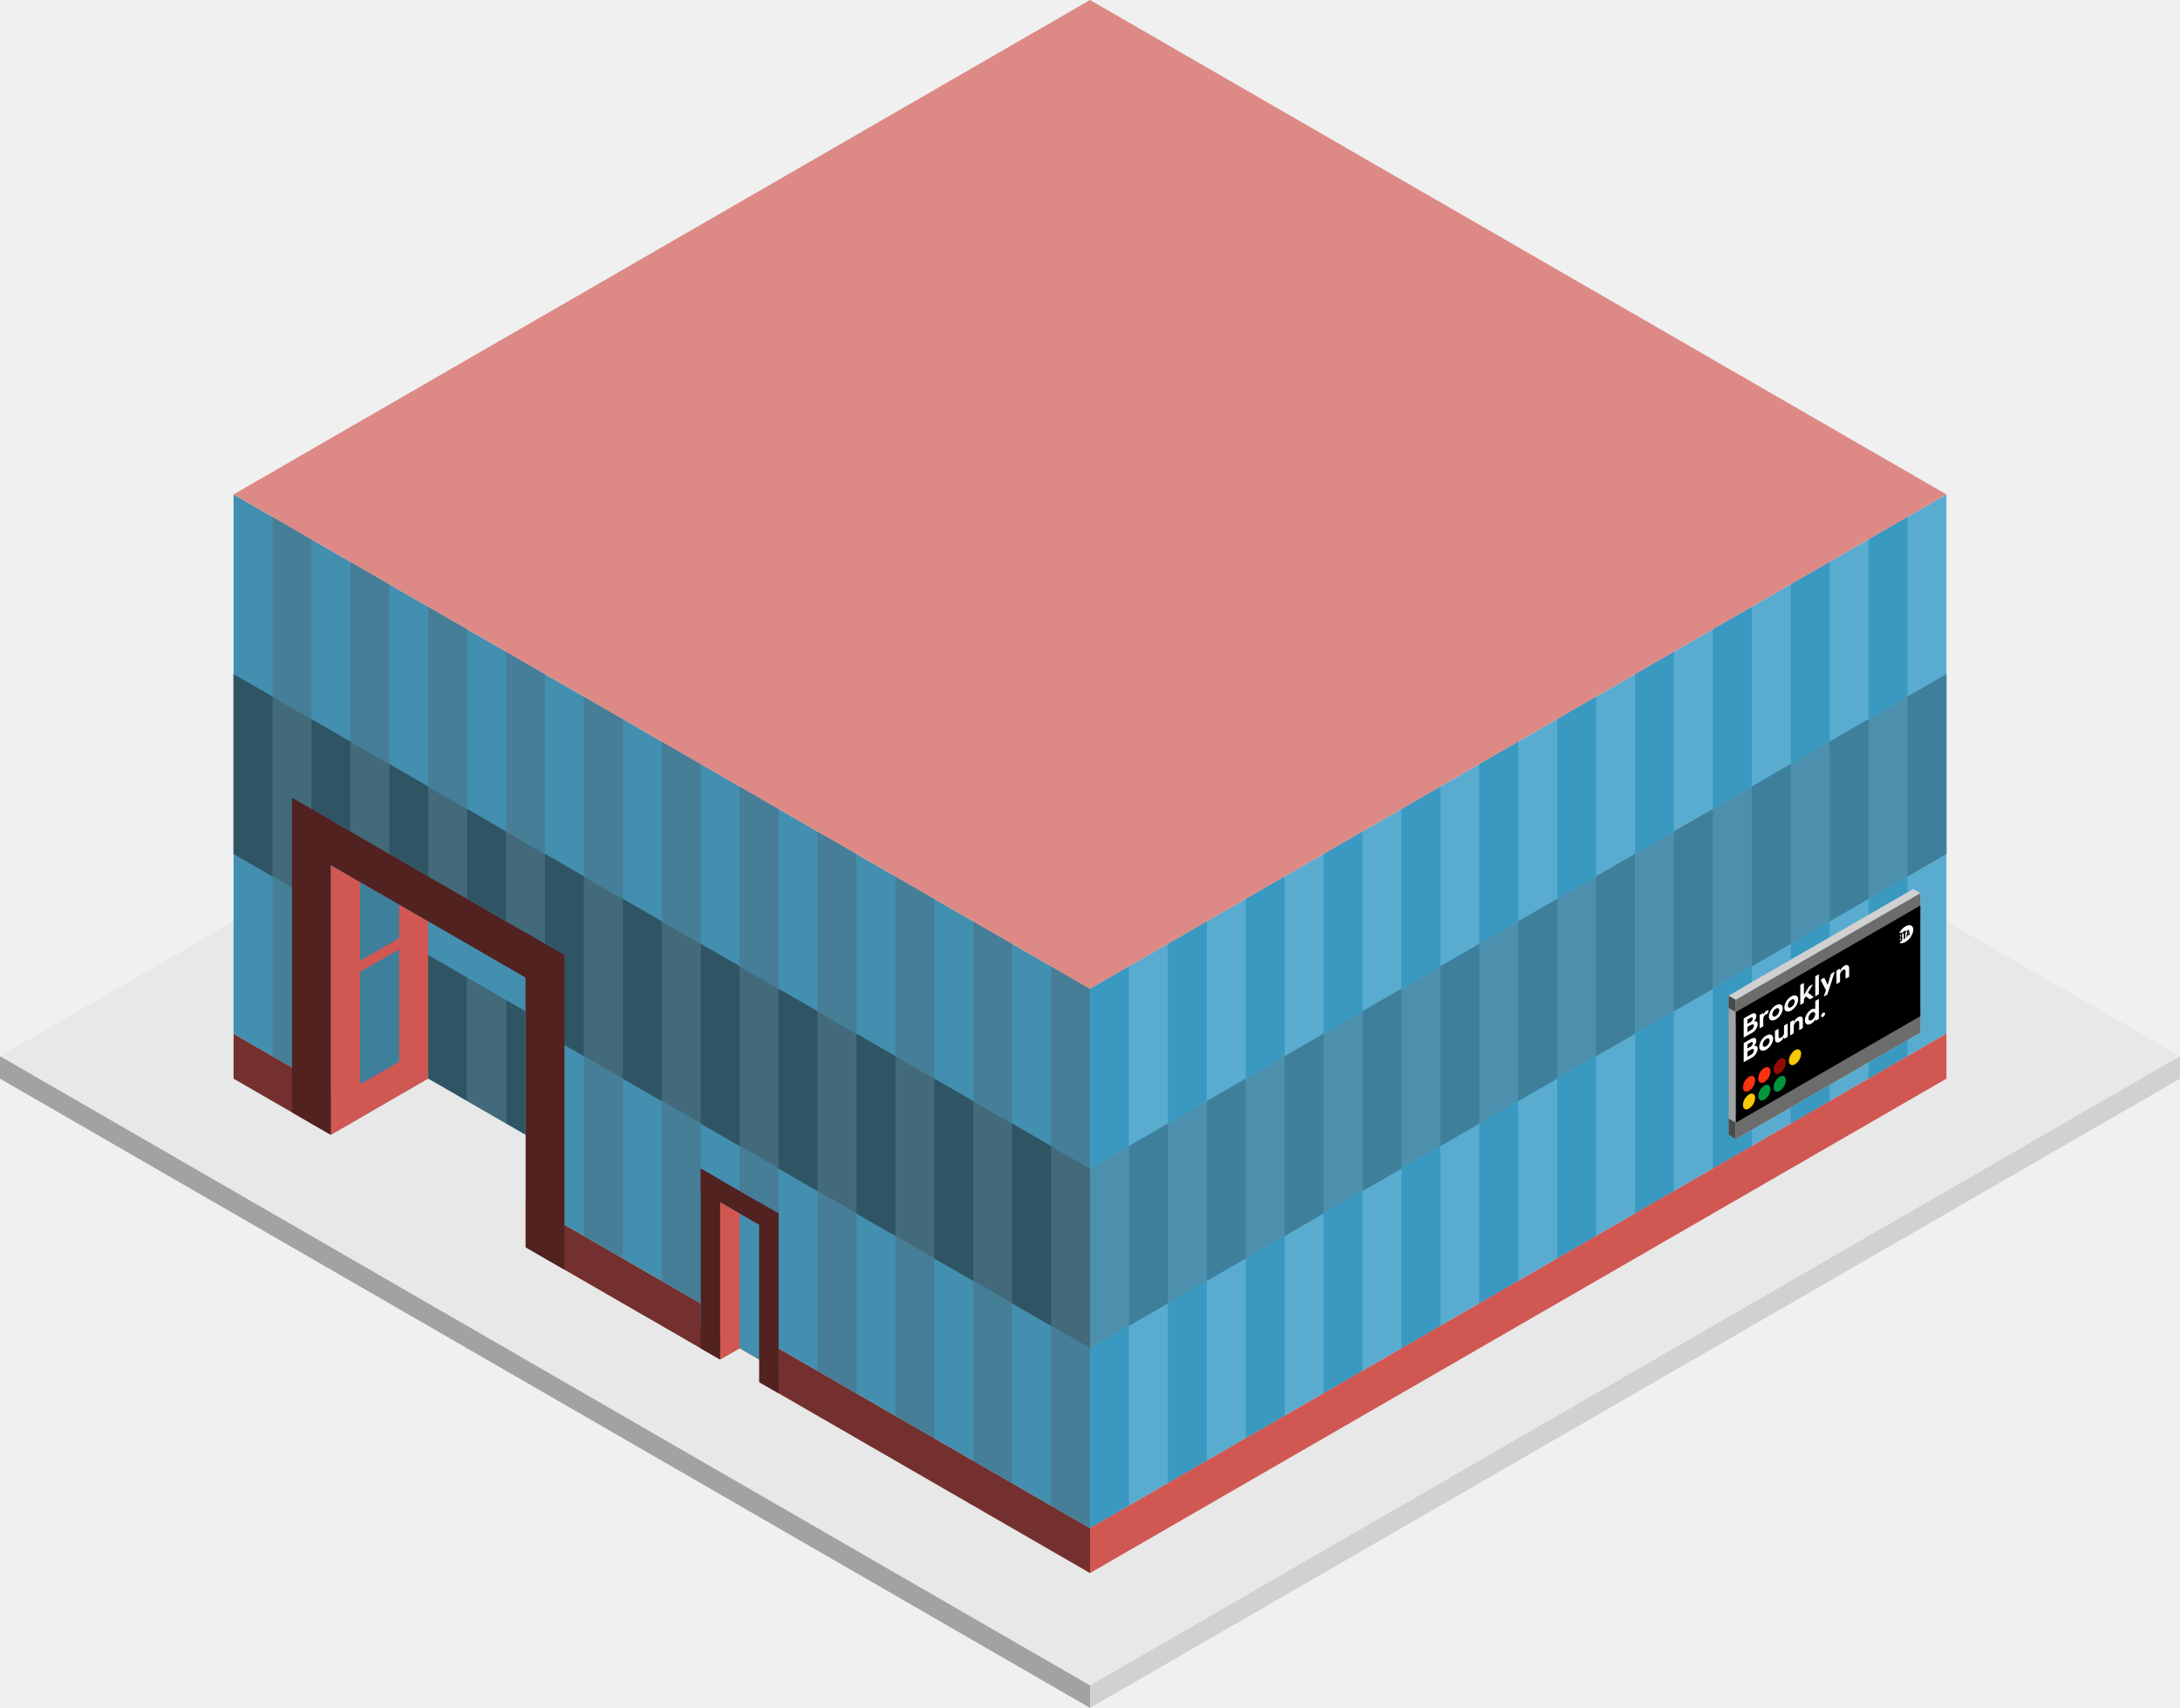
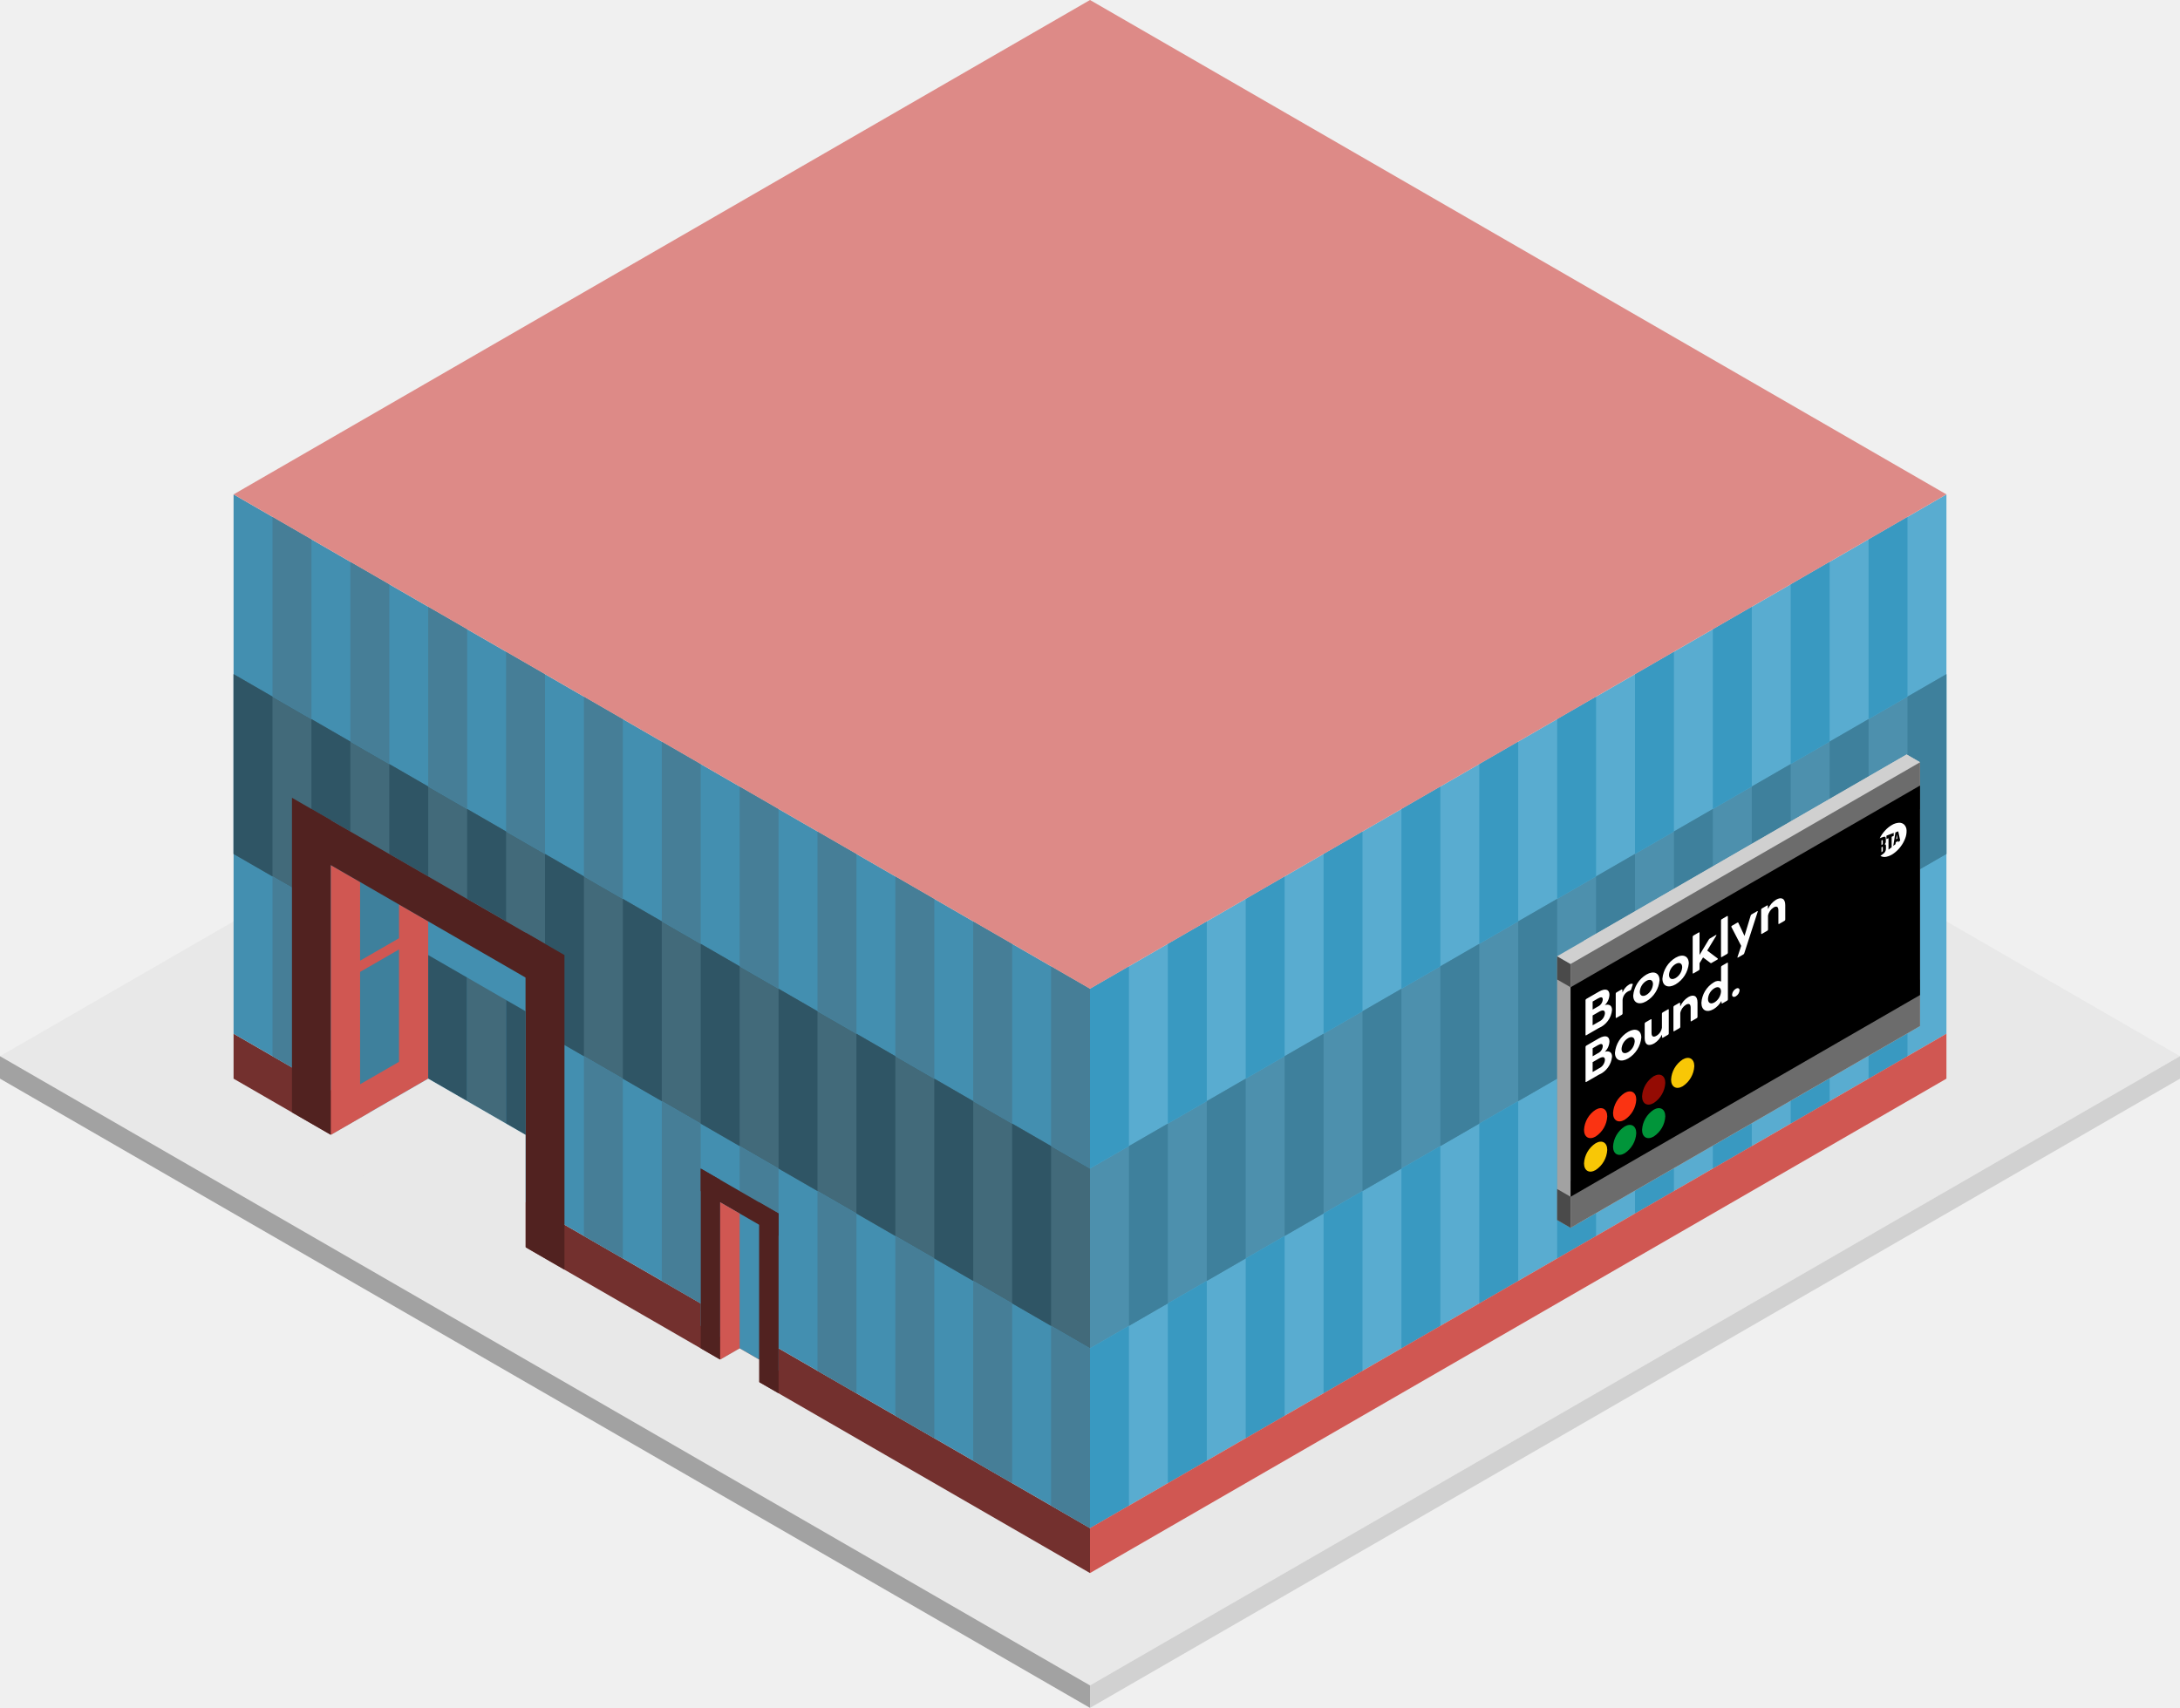
<svg xmlns="http://www.w3.org/2000/svg" id="Layer_1" data-name="Layer 1" viewBox="0 0 280 219.393">
  <defs>
    <style>
      .cls-1 {
        fill: #e8e8e8;
      }

      .exterior-L-prim {
        fill: #73302e;
      }

      .curtain-R-prim-light {
        fill: #59acd0;
      }

      .curtain-L-prim-light {
        fill: #438fb0;
      }

      .curtain-R-prim-dark-light {
        fill: #4d90ad;
      }

      .curtain-L-prim-dark-light {
        fill: #426a7a;
      }

      .curtain-R-prim-dark {
        fill: #3e809c;
      }

      .curtain-R-prim-light-dark {
        fill: #3999c1;
      }

      .curtain-L-prim-light-dark {
        fill: #467e97;
      }

      .curtain-L-prim-dark {
        fill: #2f5565;
      }

      .exterior-L-dark {
        fill: #512220;
      }

      .exterior-R-prim {
        fill: #d05752;
      }

      .cls-2 {
        fill: #d1d1d1;
      }

      .cls-3 {
        fill: #a2a2a2;
      }

      .top-prim {
        fill: #dd8a87;
      }

      .cls-4 {
        fill: #4a4a4a;
      }

      .cls-5 {
        fill: #d0d0d0;
      }

      .cls-6 {
        fill: #6c6c6c;
      }

      .cls-7 {
        fill: #fff;
      }

      .cls-8 {
        fill: #f8c706;
      }

      .cls-9 {
        fill: #fa3312;
      }

      .cls-10 {
        fill: #01953a;
      }

      .cls-11 {
        fill: #940b03;
      }
    </style>
  </defs>
  <g>
    <g id="Group">
      <path id="Path" class="cls-1" d="M140,216.506l140-80.829L140,54.848,0,135.677Z" />
      <path id="Path-2" data-name="Path" class="exterior-L-prim" d="M30,132.791v5.774l110,63.509v-5.774Z" />
      <path id="Path-3" data-name="Path" class="curtain-R-prim-light" d="M140,196.299v-69.282L250,63.509v69.282Z" />
      <path id="Path-4" data-name="Path" class="curtain-L-prim-light" d="M140,196.299v-69.282L30,63.509v69.282Z" />
      <path id="Path-5" data-name="Path" class="curtain-R-prim-dark-light" d="M140,150.111,250,86.603v23.094L140,173.205Z" />
      <path id="Path-6" data-name="Path" class="curtain-L-prim-dark-light" d="M140,150.111,30,86.603v23.094l110,63.508Z" />
      <path id="Path-7" data-name="Path" class="curtain-R-prim-dark" d="M55,112.583l-5-2.887v17.32l5,2.887Z" />
      <path id="Path-8" data-name="Path" class="curtain-R-prim-dark" d="M45,106.81l-5-2.887v17.32l5,2.887Z" />
      <path id="Path-9" data-name="Path" class="curtain-R-prim-light-dark" d="M140,173.205l5-2.887v23.094l-5,2.887Z" />
      <path id="Path-10" data-name="Path" class="curtain-R-prim-light-dark" d="M180,150.111l5-2.887v23.094l-5,2.887Z" />
      <path id="Path-11" data-name="Path" class="curtain-R-prim-light-dark" d="M220,127.017l5-2.887v23.094l-5,2.887Z" />
      <path id="Path-12" data-name="Path" class="curtain-R-prim-light-dark" d="M160,161.658l5-2.887v23.094l-5,2.887Z" />
      <path id="Path-13" data-name="Path" class="curtain-R-prim-light-dark" d="M200,138.564l5-2.887v23.094l-5,2.887Z" />
      <path id="Path-14" data-name="Path" class="curtain-R-prim-light-dark" d="M240,115.47l5-2.887v23.094l-5,2.887Z" />
      <path id="Path-15" data-name="Path" class="curtain-R-prim-light-dark" d="M150,167.432l5-2.887v23.094l-5,2.887Z" />
      <path id="Path-16" data-name="Path" class="curtain-R-prim-light-dark" d="M190,144.338l5-2.887v23.094l-5,2.887Z" />
      <path id="Path-17" data-name="Path" class="curtain-R-prim-light-dark" d="M230,121.244l5-2.887v23.094l-5,2.887Z" />
      <path id="Path-18" data-name="Path" class="curtain-R-prim-light-dark" d="M170,155.885l5-2.887v23.094l-5,2.887Z" />
      <path id="Path-19" data-name="Path" class="curtain-R-prim-light-dark" d="M210,132.791l5-2.887v23.094l-5,2.887Z" />
      <path id="Path-20" data-name="Path" class="curtain-L-prim-light-dark" d="M140,173.205l-5-2.887v23.094l5,2.887Z" />
      <path id="Path-21" data-name="Path" class="curtain-L-prim-light-dark" d="M100,150.111l-5-2.887v23.094l5,2.887Z" />
      <path id="Path-22" data-name="Path" class="curtain-L-prim-light-dark" d="M60,127.017,55,124.13v23.094l5,2.887Z" />
      <path id="Path-23" data-name="Path" class="curtain-L-prim-light-dark" d="M120,161.658l-5-2.887v23.094l5,2.887Z" />
      <path id="Path-24" data-name="Path" class="curtain-L-prim-light-dark" d="M80,138.564l-5-2.887v23.094l5,2.887Z" />
      <path id="Path-25" data-name="Path" class="curtain-L-prim-light-dark" d="M40,115.47l-5-2.887v23.094l5,2.887Z" />
      <path id="Path-26" data-name="Path" class="curtain-L-prim-light-dark" d="M130,167.432l-5-2.887v23.094l5,2.887Z" />
      <path id="Path-27" data-name="Path" class="curtain-L-prim-light-dark" d="M90,144.338l-5-2.887v23.094l5,2.887Z" />
      <path id="Path-28" data-name="Path" class="curtain-L-prim-light-dark" d="M50,121.244l-5-2.887v23.094l5,2.887Z" />
      <path id="Path-29" data-name="Path" class="curtain-L-prim-light-dark" d="M110,155.885l-5-2.887v23.094l5,2.887Z" />
      <path id="Path-30" data-name="Path" class="curtain-L-prim-light-dark" d="M70,132.791l-5-2.887v23.094l5,2.887Z" />
      <path id="Path-31" data-name="Path" class="curtain-R-prim-light-dark" d="M140,127.017l5-2.887v23.094l-5,2.887Z" />
      <path id="Path-32" data-name="Path" class="curtain-R-prim-light-dark" d="M180,103.923l5-2.887V124.13l-5,2.887Z" />
      <path id="Path-33" data-name="Path" class="curtain-R-prim-light-dark" d="M220,80.829l5-2.887v23.094l-5,2.887Z" />
      <path id="Path-34" data-name="Path" class="curtain-R-prim-light-dark" d="M160,115.47l5-2.887v23.094l-5,2.887Z" />
      <path id="Path-35" data-name="Path" class="curtain-R-prim-light-dark" d="M200,92.376l5-2.887v23.094l-5,2.887Z" />
      <path id="Path-36" data-name="Path" class="curtain-R-prim-light-dark" d="M240,69.282l5-2.887V89.489l-5,2.887Z" />
      <path id="Path-37" data-name="Path" class="curtain-R-prim-light-dark" d="M150,121.244l5-2.887v23.094l-5,2.887Z" />
      <path id="Path-38" data-name="Path" class="curtain-R-prim-light-dark" d="M190,98.15l5-2.887v23.094l-5,2.887Z" />
      <path id="Path-39" data-name="Path" class="curtain-R-prim-light-dark" d="M230,75.056l5-2.887V95.263L230,98.15Z" />
      <path id="Path-40" data-name="Path" class="curtain-R-prim-light-dark" d="M170,109.697l5-2.887v23.094l-5,2.887Z" />
      <path id="Path-41" data-name="Path" class="curtain-R-prim-light-dark" d="M210,86.603l5-2.887V106.81l-5,2.887Z" />
      <path id="Path-42" data-name="Path" class="curtain-L-prim-light-dark" d="M140,127.017l-5-2.887v23.094l5,2.887Z" />
      <path id="Path-43" data-name="Path" class="curtain-L-prim-light-dark" d="M100,103.923l-5-2.887V124.13l5,2.887Z" />
      <path id="Path-44" data-name="Path" class="curtain-L-prim-light-dark" d="M60,80.829l-5-2.887v23.094l5,2.887Z" />
      <path id="Path-45" data-name="Path" class="curtain-L-prim-light-dark" d="M120,115.47l-5-2.887v23.094l5,2.887Z" />
      <path id="Path-46" data-name="Path" class="curtain-L-prim-light-dark" d="M80,92.376l-5-2.887v23.094l5,2.887Z" />
      <path id="Path-47" data-name="Path" class="curtain-L-prim-light-dark" d="M40,69.282l-5-2.887V89.489l5,2.887Z" />
      <path id="Path-48" data-name="Path" class="curtain-L-prim-light-dark" d="M130,121.244l-5-2.887v23.094l5,2.887Z" />
      <path id="Path-49" data-name="Path" class="curtain-L-prim-light-dark" d="M90,98.15l-5-2.887v23.094l5,2.887Z" />
      <path id="Path-50" data-name="Path" class="curtain-L-prim-light-dark" d="M50,75.056l-5-2.887V95.263L50,98.15Z" />
      <path id="Path-51" data-name="Path" class="curtain-L-prim-light-dark" d="M110,109.697l-5-2.887v23.094l5,2.887Z" />
      <path id="Path-52" data-name="Path" class="curtain-L-prim-light-dark" d="M70,86.603l-5-2.887V106.81l5,2.887Z" />
      <path id="Path-53" data-name="Path" class="curtain-R-prim-dark" d="M145,147.224l5-2.887v23.094l-5,2.887Z" />
      <path id="Path-54" data-name="Path" class="curtain-R-prim-dark" d="M185,124.13l5-2.887v23.094l-5,2.887Z" />
      <path id="Path-55" data-name="Path" class="curtain-R-prim-dark" d="M225,101.036l5-2.887v23.094l-5,2.887Z" />
      <path id="Path-56" data-name="Path" class="curtain-R-prim-dark" d="M165,135.677l5-2.887v23.094l-5,2.887Z" />
      <path id="Path-57" data-name="Path" class="curtain-R-prim-dark" d="M205,112.583l5-2.887v23.094l-5,2.887Z" />
      <path id="Path-58" data-name="Path" class="curtain-R-prim-dark" d="M245,89.489l5-2.887v23.094l-5,2.887Z" />
      <path id="Path-59" data-name="Path" class="curtain-R-prim-dark" d="M155,141.451l5-2.887v23.094l-5,2.887Z" />
      <path id="Path-60" data-name="Path" class="curtain-R-prim-dark" d="M195,118.357l5-2.887v23.094l-5,2.887Z" />
      <path id="Path-61" data-name="Path" class="curtain-R-prim-dark" d="M235,95.263l5-2.887V115.47l-5,2.887Z" />
      <path id="Path-62" data-name="Path" class="curtain-R-prim-dark" d="M175,129.904l5-2.887v23.094l-5,2.887Z" />
      <path id="Path-63" data-name="Path" class="curtain-R-prim-dark" d="M215,106.81l5-2.887v23.094l-5,2.887Z" />
      <path id="Path-64" data-name="Path" class="curtain-L-prim-dark" d="M135,147.224l-5-2.887v23.094l5,2.887Z" />
      <path id="Path-65" data-name="Path" class="curtain-L-prim-dark" d="M95,124.13l-5-2.887v23.094l5,2.887Z" />
      <path id="Path-66" data-name="Path" class="curtain-L-prim-dark" d="M55,101.036,50,98.15v23.094l5,2.887Z" />
      <path id="Path-67" data-name="Path" class="curtain-L-prim-dark" d="M115,135.677l-5-2.887v23.094l5,2.887Z" />
      <path id="Path-68" data-name="Path" class="curtain-L-prim-dark" d="M75,112.583l-5-2.887v23.094l5,2.887Z" />
      <path id="Path-69" data-name="Path" class="curtain-L-prim-dark" d="M35,89.489l-5-2.887v23.094l5,2.887Z" />
      <path id="Path-70" data-name="Path" class="curtain-L-prim-dark" d="M125,141.451l-5-2.887v23.094l5,2.887Z" />
      <path id="Path-71" data-name="Path" class="curtain-L-prim-dark" d="M85,118.357,80,115.47v23.094l5,2.887Z" />
      <path id="Path-72" data-name="Path" class="curtain-L-prim-dark" d="M45,95.263l-5-2.887V115.47l5,2.887Z" />
      <path id="Path-73" data-name="Path" class="curtain-L-prim-dark" d="M105,129.904l-5-2.887v23.094l5,2.887Z" />
      <path id="Path-74" data-name="Path" class="curtain-L-prim-dark" d="M65,106.81l-5-2.887v23.094l5,2.887Z" />
      <path id="Path-75" data-name="Path" class="curtain-R-prim-dark" d="M65,118.357,60,115.47v17.32l5,2.887Z" />
      <path id="Path-76" data-name="Path" class="curtain-L-prim-light" d="M70,121.244l-30-17.32v34.641l30,17.32Z" />
      <path id="Path-77" data-name="Path" class="curtain-L-prim-light" d="M90,170.318V150.111l10,5.774v20.207Z" />
      <path id="Path-78" data-name="Path" class="exterior-L-dark" d="M42.5,145.781l-5-2.887V102.48l5,2.887Z" />
      <path id="Path-79" data-name="Path" class="exterior-L-dark" d="M92.5,174.649,90,173.205V150.111l2.5,1.443Z" />
      <path id="Path-80" data-name="Path" class="exterior-L-dark" d="M100,178.979l-2.5-1.443V154.441l2.5,1.443Z" />
      <path id="Path-81" data-name="Path" class="exterior-L-dark" d="M67.5,160.215l5,2.887V122.687l-5-2.887Z" />
      <path id="Path-82" data-name="Path" class="exterior-R-prim" d="M42.5,145.781,55,138.564V118.357L42.5,111.14Z" />
      <path id="Path-83" data-name="Path" class="curtain-R-prim-dark" d="M51.25,120.522l-5,2.887V113.305l5-2.887Z" />
      <path id="Path-84" data-name="Path" class="curtain-R-prim-dark" d="M51.25,136.399l-5,2.887V124.852l5-2.887Z" />
      <path id="Path-85" data-name="Path" class="curtain-L-prim-dark" d="M60,125.574l-5-2.887v15.877l5,2.887Z" />
      <path id="Path-86" data-name="Path" class="curtain-L-prim-dark-light" d="M65,128.46l-5-2.887v15.877l5,2.887Z" />
      <path id="Path-87" data-name="Path" class="curtain-L-prim-dark" d="M67.5,129.904,65,128.46v15.877l2.5,1.443Z" />
      <path id="Path-88" data-name="Path" class="exterior-L-dark" d="M40,109.697l30,17.32v-5.774l-30-17.32Z" />
      <path id="Path-89" data-name="Path" class="exterior-L-dark" d="M90,152.998l10,5.774v-2.887l-10-5.774Z" />
      <path id="Path-90" data-name="Path" class="cls-1" d="M40,147.224l15-8.66,12.5,7.217v17.32Z" />
      <path id="Path-91" data-name="Path" class="exterior-R-prim" d="M92.5,174.649l2.5-1.443v-17.32l-2.5-1.443Z" />
      <path id="Path-92" data-name="Path" class="cls-1" d="M90,176.092l5-2.887,2.5,1.443v5.774Z" />
      <path id="Path-93" data-name="Path" class="exterior-R-prim" d="M140,202.073l110-63.509v-5.774L140,196.299Z" />
      <path id="Path-94" data-name="Path" class="cls-2" d="M140,216.506v2.887l140-80.829v-2.887Z" />
      <path id="Path-95" data-name="Path" class="cls-3" d="M0,135.677v2.887l140,80.829v-2.887Z" />
      <path id="anchor_30_127.017_220" class="top-prim" d="M30,63.509l110,63.508L250,63.509,140,0Z" />
    </g>
    <g id="Group-2" data-name="Group">
      <g id="Group-3" data-name="Group">
-         <path id="Path-96" data-name="Path" class="cls-3" d="M222.036,127.899l.912.527v17.896l-.912-.527Z" />
-         <path id="Path-97" data-name="Path" class="cls-4" d="M223.404,143.953l-.456.263-.912-.526v2.105l.912.527.456-.263Z" />
-         <path id="Path-98" data-name="Path" class="cls-4" d="M223.404,128.163v1.579l-.456.263-.912-.526v-1.579l.912.527Z" />
-         <path id="Path-99" data-name="Path" class="cls-2" d="M223.86,126.847l-.912,1.579v17.896l23.704-13.685V114.74l-.912-.526Z" />
-         <path id="Path-100" data-name="Path" class="cls-5" d="M222.036,127.9l.912.526,23.704-13.685-.912-.526Z" />
+         <path id="Path-96" data-name="Path" class="cls-3" d="M200,122.837l1.726.997v33.888L200,156.724Z" />
+         <path id="Path-97" data-name="Path" class="cls-4" d="M202.59,153.236l-.863.499L200,152.738v3.986l1.726.997.863-.499Z" />
+         <path id="Path-98" data-name="Path" class="cls-4" d="M202.59,123.335v2.99l-.863.498L200,125.827v-2.991l1.726.997Z" />
+         <path id="Path-99" data-name="Path" class="cls-2" d="M203.453,120.844l-1.726,2.99v33.888l44.885-25.914V97.919l-1.726-.997Z" />
+         <path id="Path-100" data-name="Path" class="cls-5" d="M200,122.837l1.726.997L246.611,97.919l-1.726-.997Z" />
      </g>
      <g id="Group-4" data-name="Group">
-         <path id="Path-101" data-name="Path" class="cls-6" d="M246.652,129.479l-23.704,13.685v3.159l23.704-13.685Z" />
-         <path id="Path-102" data-name="Path" class="cls-6" d="M246.652,114.74v3.158l-23.704,13.686V128.426Z" />
-         <path id="Path-103" data-name="Path" d="M246.652,116.32,222.948,130.005v14.212l23.704-13.685Z" />
+         <path id="Path-101" data-name="Path" class="cls-6" d="M246.611,125.827l-44.885,25.914v5.981l44.885-25.914Z" />
+         <path id="Path-102" data-name="Path" class="cls-6" d="M246.611,97.919v5.98l-44.885,25.914v-5.98Z" />
+         <path id="Path-103" data-name="Path" d="M246.611,100.909l-44.885,25.914v26.911l44.885-25.914Z" />
        <g id="Group-5" data-name="Group">
-           <path id="Path-104" data-name="Path" class="cls-7" d="M244.127,120.518c0-.046-.012-.054-.052-.03l-.039.023v.334l.039-.028a.102.102,0,0,0,.052-.099Z" />
-           <path id="Path-105" data-name="Path" class="cls-7" d="M244.124,120.248v-.182c0-.046-.012-.056-.052-.038l-.037.017v.314l.037-.02A.086.086,0,0,0,244.124,120.248Z" />
-           <path id="Path-106" data-name="Path" class="cls-7" d="M245.071,119.673c-.016.133-.022.158-.037.296.039-.025.044-.03.083-.055-.016-.112-.022-.127-.037-.245Z" />
-           <path id="Compound_Path" data-name="Compound Path" class="cls-7" d="M244.735,119a1.967,1.967,0,0,0-.461.378,2.308,2.308,0,0,0-.358.518l.207-.08c.171-.065.207-.015.207.151v.141a.249.249,0,0,1-.078.189v.012c.063-.004.087.033.087.107v.16a.424.424,0,0,1-.213.394l-.161.124a.563.563,0,0,0,.405.057,1.288,1.288,0,0,0,.495-.226,2.258,2.258,0,0,0,.78-1.021,1.343,1.343,0,0,0,.092-.543.584.584,0,0,0-.155-.385.48.48,0,0,0-.364-.131,1.053,1.053,0,0,0-.483.155Zm-.01.796v.712c-.071.055-.142.11-.213.165v-.781c-.047.021-.094.042-.141.063v-.233l.494-.19v.202C244.82,119.754,244.773,119.774,244.726,119.796Zm.438.365c-.005-.038-.011-.046-.016-.084l-.145.102c-.005.05-.011.069-.016.12l-.15.116.145-.913.192-.075.133.625Z" />
+           <path id="Path-104" data-name="Path" class="cls-7" d="M241.83,108.859c0-.088-.023-.103-.1-.057l-.074.044v.632c.025-.017.05-.034.074-.052a.194.194,0,0,0,.1-.186Z" />
+           <path id="Path-105" data-name="Path" class="cls-7" d="M241.825,108.348v-.345c0-.088-.023-.106-.1-.072l-.07.032v.595c.023-.013.047-.025.07-.039A.163.163,0,0,0,241.825,108.348Z" />
+           <path id="Path-106" data-name="Path" class="cls-7" d="M243.618,107.259c-.03.252-.041.298-.07.561.074-.048.083-.057.157-.104-.03-.212-.042-.241-.07-.464Z" />
+           <path id="Compound_Path" data-name="Compound Path" class="cls-7" d="M242.982,105.985a3.729,3.729,0,0,0-.872.715,4.372,4.372,0,0,0-.678.981l.393-.15c.325-.123.392-.028.392.285v.268a.471.471,0,0,1-.148.357v.023c.119-.007.164.062.164.203v.302a.803.803,0,0,1-.403.746l-.305.235a1.067,1.067,0,0,0,.767.108,2.444,2.444,0,0,0,.938-.428,4.1,4.1,0,0,0,.877-.858,4.142,4.142,0,0,0,.599-1.076,2.545,2.545,0,0,0,.175-1.029,1.105,1.105,0,0,0-.293-.729.909.909,0,0,0-.689-.248,1.993,1.993,0,0,0-.916.294Zm-.018,1.507v1.348c-.135.104-.269.208-.403.311v-1.479c-.089.04-.177.079-.267.119v-.441l.936-.359v.383C243.142,107.412,243.053,107.451,242.964,107.491Zm.83.691c-.01-.071-.02-.086-.031-.16l-.275.194c-.01.094-.021.131-.031.227l-.284.219.275-1.729.364-.142.252,1.183Z" />
        </g>
-         <path id="Compound_Path-2" data-name="Compound Path" class="cls-7" d="M225.271,134.382a1.034,1.034,0,0,0,.313-.702c0-.334-.243-.482-.732-.2l-.838.483a.102.102,0,0,0-.053.084v2.358c0,.032.021.04.053.022l.838-.484a1.48,1.48,0,0,0,.908-1.235C225.761,134.388,225.531,134.299,225.271,134.382Zm-.141-.38a.563.563,0,0,1-.324.475l-.362.209v-.546l.362-.209C225,133.821,225.13,133.816,225.13,134.002Zm-.264,1.508-.422.244v-.669l.422-.244c.257-.148.412-.129.412.093A.692.692,0,0,1,224.866,135.51Zm1.985-.674a1.847,1.847,0,0,0,.894-1.421c0-.507-.398-.675-.894-.388a1.846,1.846,0,0,0-.894,1.421C225.957,134.954,226.355,135.122,226.852,134.835Zm0-.43c-.25.144-.447.061-.447-.217a.921.921,0,0,1,.447-.733c.246-.142.447-.061.447.217A.927.927,0,0,1,226.852,134.406Zm2.703-2.902-.359.207a.101.101,0,0,0-.053.083v.954a.77.77,0,0,1-.373.55c-.166.096-.331.093-.331-.193v-.904c0-.032-.021-.041-.052-.023l-.359.207a.101.101,0,0,0-.052.083v.989c0,.461.267.574.655.351a1.406,1.406,0,0,0,.514-.589l.014.185c.004.03.021.041.053.023l.345-.199a.102.102,0,0,0,.053-.084v-1.619C229.607,131.495,229.586,131.486,229.555,131.504Zm1.38-.835a1.394,1.394,0,0,0-.545.635v-.004l-.014-.217c-.004-.03-.021-.041-.053-.022l-.345.199a.101.101,0,0,0-.053.083v1.619c0,.032.021.041.053.022l.359-.207a.101.101,0,0,0,.052-.083v-.943a.856.856,0,0,1,.38-.558c.169-.097.324-.088.324.197v.897c0,.032.021.041.052.022l.359-.207a.101.101,0,0,0,.053-.083v-.982C231.557,130.577,231.286,130.466,230.934,130.669Zm2.633-2.326-.359.207a.102.102,0,0,0-.053.083v.978a.527.527,0,0,0-.5.064,1.747,1.747,0,0,0-.834,1.386c0,.503.352.701.834.423a1.457,1.457,0,0,0,.521-.547l.014.14c.004.029.021.04.053.022l.324-.187a.101.101,0,0,0,.052-.083v-2.464C233.62,128.334,233.599,128.325,233.567,128.343Zm-.856,2.687c-.257.148-.443.048-.443-.23a.915.915,0,0,1,.443-.735c.253-.146.44-.036.44.225A.947.947,0,0,1,232.712,131.03Zm1.447-.413a.523.523,0,0,0,.254-.403c0-.141-.113-.189-.254-.107a.524.524,0,0,0-.257.402C233.902,130.652,234.014,130.7,234.158,130.617Zm-8.887.598a1.033,1.033,0,0,0,.313-.702c0-.335-.243-.483-.732-.2l-.838.484a.101.101,0,0,0-.053.083v2.358c0,.032.021.04.053.022l.838-.483a1.48,1.48,0,0,0,.908-1.235C225.761,131.22,225.531,131.131,225.271,131.214Zm-.141-.38a.564.564,0,0,1-.324.475l-.362.209v-.546l.362-.209C225,130.653,225.13,130.648,225.13,130.835Zm-.264,1.508-.422.244v-.668l.422-.244c.257-.148.412-.129.412.093A.692.692,0,0,1,224.866,132.342Zm2.277-2.571a.326.326,0,0,0-.232.053,1.08,1.08,0,0,0-.44.535l-.014-.182c-.004-.03-.021-.041-.053-.022l-.341.197a.102.102,0,0,0-.053.083v1.619c0,.032.021.04.053.022l.359-.207a.103.103,0,0,0,.053-.084v-.915a.716.716,0,0,1,.359-.581.551.551,0,0,1,.144-.059.106.106,0,0,0,.077-.08l.106-.321C227.172,129.8,227.172,129.776,227.144,129.771Zm.947,1.181a1.847,1.847,0,0,0,.894-1.421c0-.507-.398-.675-.894-.388a1.846,1.846,0,0,0-.894,1.421C227.197,131.071,227.594,131.239,228.09,130.952Zm0-.43c-.25.144-.447.061-.447-.217a.922.922,0,0,1,.447-.733c.246-.142.447-.061.447.217A.927.927,0,0,1,228.09,130.523Zm1.982-.714a1.847,1.847,0,0,0,.894-1.421c0-.507-.398-.675-.894-.388a1.847,1.847,0,0,0-.894,1.42C229.178,129.927,229.576,130.095,230.072,129.809Zm0-.43c-.25.144-.447.061-.447-.217a.922.922,0,0,1,.447-.733c.246-.142.447-.061.447.217A.928.928,0,0,1,230.072,129.379Zm2.854-1.328-.711-.536.609-1.003c.032-.05.018-.074-.028-.047l-.405.234a.167.167,0,0,0-.064.065l-.633,1.049V126.309c0-.031-.021-.04-.053-.022l-.359.207a.101.101,0,0,0-.053.083v2.464c0,.032.021.041.053.022l.359-.207a.102.102,0,0,0,.053-.083v-.402l.239-.392.51.381c.018.014.035.011.064-.005l.387-.224C232.937,128.108,232.951,128.072,232.926,128.051Zm.225-2.583v2.464c0,.031.021.04.053.022l.359-.207a.101.101,0,0,0,.053-.083V125.2c0-.032-.021-.041-.053-.022l-.359.207A.102.102,0,0,0,233.152,125.468Zm2.446-.621-.37.213a.142.142,0,0,0-.063.079l-.419,1.382-.422-.897c-.011-.022-.035-.022-.063-.005l-.362.209c-.039.022-.057.054-.042.084l.665,1.284-.25.75c-.018.049.004.058.042.035l.352-.203a.142.142,0,0,0,.063-.079l.911-2.817C235.654,124.836,235.637,124.825,235.598,124.847Zm1.288-.782a1.393,1.393,0,0,0-.545.635v-.004l-.014-.217c-.003-.03-.021-.041-.053-.022l-.345.199a.101.101,0,0,0-.053.083v1.619c0,.032.021.041.053.022l.359-.207a.101.101,0,0,0,.053-.083v-.943a.854.854,0,0,1,.38-.558c.169-.097.324-.088.324.197v.897c0,.032.021.041.053.022l.359-.207a.102.102,0,0,0,.053-.083v-.982C237.509,123.973,237.238,123.862,236.886,124.065Z" />
+         <path id="Compound_Path-2" data-name="Compound Path" class="cls-7" d="M206.126,135.112a1.958,1.958,0,0,0,.593-1.329c0-.633-.46-.913-1.386-.379l-1.586.916a.193.193,0,0,0-.1.158v4.465c0,.06.04.077.1.042l1.586-.916a2.802,2.802,0,0,0,1.719-2.339C207.052,135.124,206.619,134.954,206.126,135.112Zm-.267-.72a1.067,1.067,0,0,1-.613.9l-.686.396v-1.033l.686-.396C205.613,134.049,205.859,134.04,205.859,134.393Zm-.5,2.855-.8.462v-1.266l.8-.462c.487-.281.78-.244.78.176A1.31,1.31,0,0,1,205.359,137.247Zm3.759-1.277a3.497,3.497,0,0,0,1.692-2.69c0-.96-.753-1.278-1.692-.735a3.496,3.496,0,0,0-1.693,2.69C207.425,136.194,208.179,136.512,209.119,135.97Zm0-.814c-.474.273-.847.115-.847-.411a1.744,1.744,0,0,1,.847-1.389c.466-.269.846-.115.846.411A1.756,1.756,0,0,1,209.119,135.157Zm5.118-5.495-.679.393a.192.192,0,0,0-.1.157v1.806a1.458,1.458,0,0,1-.706,1.041c-.314.181-.627.175-.627-.365v-1.712c0-.06-.039-.077-.099-.043l-.68.393a.191.191,0,0,0-.1.157v1.873c0,.873.506,1.087,1.24.664a2.66,2.66,0,0,0,.973-1.115l.026.351c.007.057.04.077.1.043l.653-.377a.194.194,0,0,0,.1-.158v-3.065C214.337,129.645,214.297,129.628,214.237,129.662Zm2.612-1.581a2.639,2.639,0,0,0-1.033,1.203v-.007l-.026-.411c-.007-.057-.04-.077-.1-.042l-.653.377a.192.192,0,0,0-.1.157v3.066c0,.06.04.077.1.042l.68-.393a.191.191,0,0,0,.1-.158v-1.786a1.62,1.62,0,0,1,.72-1.056c.32-.184.613-.167.613.373v1.699c0,.06.04.077.099.042l.68-.393a.192.192,0,0,0,.1-.157v-1.86C218.029,127.906,217.516,127.696,216.849,128.081Zm4.986-4.404-.68.392a.192.192,0,0,0-.1.158v1.853a.998.998,0,0,0-.946.12,3.308,3.308,0,0,0-1.579,2.625c0,.953.666,1.328,1.579.801a2.758,2.758,0,0,0,.986-1.036l.027.265c.007.056.04.077.1.042l.613-.354a.191.191,0,0,0,.099-.157v-4.665C221.934,123.659,221.895,123.642,221.835,123.677Zm-1.62,5.087c-.486.28-.84.091-.84-.435a1.732,1.732,0,0,1,.84-1.391c.48-.277.834-.068.834.425A1.792,1.792,0,0,1,220.215,128.764Zm2.739-.782a.99.99,0,0,0,.48-.763c0-.267-.213-.357-.48-.203a.992.992,0,0,0-.486.761C222.468,128.049,222.68,128.14,222.954,127.982Zm-16.828,1.132a1.955,1.955,0,0,0,.593-1.329c0-.633-.46-.914-1.386-.379l-1.586.916a.192.192,0,0,0-.1.157v4.466c0,.06.04.077.1.042l1.586-.916a2.802,2.802,0,0,0,1.719-2.339C207.052,129.125,206.619,128.955,206.126,129.113Zm-.267-.719a1.067,1.067,0,0,1-.613.9l-.686.396v-1.033l.686-.396C205.613,128.051,205.859,128.041,205.859,128.394Zm-.5,2.855-.8.461v-1.266l.8-.462c.487-.281.78-.244.78.176A1.31,1.31,0,0,1,205.359,131.249Zm4.312-4.869a.616.616,0,0,0-.44.101,2.044,2.044,0,0,0-.833,1.014l-.026-.345c-.007-.056-.04-.077-.1-.042l-.646.374a.192.192,0,0,0-.1.158v3.066c0,.06.04.077.1.042l.68-.392a.194.194,0,0,0,.1-.158v-1.733a1.356,1.356,0,0,1,.679-1.099,1.041,1.041,0,0,1,.273-.111.201.201,0,0,0,.146-.151l.2-.608C209.725,126.436,209.725,126.389,209.672,126.38Zm1.793,2.237a3.497,3.497,0,0,0,1.692-2.69c0-.96-.753-1.278-1.692-.735a3.496,3.496,0,0,0-1.693,2.69C209.772,128.841,210.524,129.16,211.464,128.618Zm0-.814c-.473.274-.847.115-.847-.411a1.747,1.747,0,0,1,.847-1.389c.467-.269.846-.115.846.412A1.755,1.755,0,0,1,211.464,127.804Zm3.752-1.353a3.497,3.497,0,0,0,1.693-2.69c0-.96-.753-1.278-1.693-.736a3.496,3.496,0,0,0-1.693,2.69C213.523,126.675,214.277,126.993,215.216,126.451Zm0-.813c-.473.273-.847.115-.847-.411a1.746,1.746,0,0,1,.847-1.389c.466-.269.847-.115.847.411A1.757,1.757,0,0,1,215.216,125.638Zm5.405-2.514-1.346-1.015,1.153-1.899c.06-.095.033-.139-.053-.089l-.766.443a.315.315,0,0,0-.12.122l-1.199,1.986V119.825c0-.059-.04-.077-.1-.042l-.68.393a.192.192,0,0,0-.1.158v4.665c0,.06.04.077.1.042l.68-.392a.193.193,0,0,0,.1-.157v-.76l.453-.742.967.722c.033.027.066.021.12-.01l.733-.423C220.642,123.232,220.668,123.164,220.621,123.124Zm.427-4.891v4.665c0,.059.04.077.1.042l.679-.393a.192.192,0,0,0,.1-.158v-4.665c0-.06-.04-.077-.1-.042l-.679.392A.193.193,0,0,0,221.048,118.233Zm4.632-1.175-.7.404a.27.27,0,0,0-.12.15l-.793,2.617-.8-1.698c-.02-.041-.067-.041-.12-.01l-.686.396c-.073.042-.107.102-.08.16l1.26,2.431-.473,1.42c-.033.093.007.11.08.067l.666-.385a.269.269,0,0,0,.12-.149l1.726-5.335C225.787,117.036,225.753,117.015,225.68,117.057Zm2.439-1.481a2.637,2.637,0,0,0-1.033,1.203v-.007l-.027-.411c-.006-.057-.04-.077-.1-.042l-.653.377a.192.192,0,0,0-.1.157v3.066c0,.06.04.077.1.042l.68-.393a.192.192,0,0,0,.1-.157v-1.786a1.619,1.619,0,0,1,.72-1.056c.32-.184.613-.167.613.373v1.699c0,.06.04.077.1.042l.68-.393a.192.192,0,0,0,.1-.157v-1.86C229.299,115.401,228.786,115.192,228.119,115.576Z" />
        <g id="Group-6" data-name="Group">
-           <path id="Path-107" data-name="Path" class="cls-8" d="M223.86,141.95h0a1.742,1.742,0,0,1,.787-1.364h0c.435-.251.788-.047.788.455h0a1.742,1.742,0,0,1-.788,1.364h0C224.213,142.656,223.86,142.452,223.86,141.95Z" />
-           <path id="Path-108" data-name="Path" class="cls-9" d="M223.86,139.677h0a1.742,1.742,0,0,1,.787-1.364h0c.435-.251.788-.047.788.455h0a1.742,1.742,0,0,1-.788,1.364h0C224.213,140.383,223.86,140.179,223.86,139.677Z" />
-           <path id="Path-109" data-name="Path" class="cls-10" d="M225.828,140.814h0a1.742,1.742,0,0,1,.787-1.364h0c.435-.251.788-.047.788.454h0a1.742,1.742,0,0,1-.788,1.364h0C226.181,141.519,225.828,141.315,225.828,140.814Z" />
-           <path id="Path-110" data-name="Path" class="cls-9" d="M225.828,138.54h0a1.742,1.742,0,0,1,.787-1.364h0c.435-.251.788-.047.788.455h0a1.742,1.742,0,0,1-.788,1.364h0C226.181,139.246,225.828,139.042,225.828,138.54Z" />
-           <path id="Path-111" data-name="Path" class="cls-10" d="M227.797,139.677h0a1.742,1.742,0,0,1,.788-1.364h0c.434-.251.787-.047.787.455h0a1.742,1.742,0,0,1-.787,1.364h0C228.15,140.383,227.797,140.179,227.797,139.677Z" />
-           <path id="Path-112" data-name="Path" class="cls-11" d="M227.797,137.404h0a1.742,1.742,0,0,1,.788-1.364h0c.434-.251.787-.047.787.455h0a1.742,1.742,0,0,1-.787,1.363h0C228.15,138.109,227.797,137.906,227.797,137.404Z" />
-           <path id="Path-113" data-name="Path" class="cls-8" d="M229.765,136.267h0a1.742,1.742,0,0,1,.788-1.364h0c.434-.251.787-.047.787.455h0a1.742,1.742,0,0,1-.787,1.364h0C230.118,136.973,229.765,136.769,229.765,136.267Z" />
+           <path id="Path-107" data-name="Path" class="cls-8" d="M203.453,149.442h0a3.299,3.299,0,0,1,1.491-2.583h0c.823-.475,1.492-.089,1.492.861h0a3.298,3.298,0,0,1-1.492,2.583h0C204.121,150.778,203.453,150.392,203.453,149.442Z" />
+           <path id="Path-108" data-name="Path" class="cls-9" d="M203.453,145.138h0a3.299,3.299,0,0,1,1.491-2.583h0c.823-.475,1.492-.089,1.492.861h0a3.298,3.298,0,0,1-1.492,2.583h0C204.121,146.474,203.453,146.088,203.453,145.138Z" />
+           <path id="Path-109" data-name="Path" class="cls-10" d="M207.18,147.29h0a3.299,3.299,0,0,1,1.491-2.583h0c.823-.475,1.492-.09,1.492.86h0a3.298,3.298,0,0,1-1.492,2.583h0C207.849,148.626,207.18,148.24,207.18,147.29Z" />
+           <path id="Path-110" data-name="Path" class="cls-9" d="M207.18,142.986h0a3.299,3.299,0,0,1,1.491-2.583h0c.823-.475,1.492-.089,1.492.861h0a3.297,3.297,0,0,1-1.492,2.583h0C207.849,144.322,207.18,143.936,207.18,142.986Z" />
+           <path id="Path-111" data-name="Path" class="cls-10" d="M210.908,145.138h0a3.297,3.297,0,0,1,1.492-2.583h0c.822-.475,1.491-.089,1.491.861h0a3.299,3.299,0,0,1-1.491,2.583h0C211.576,146.474,210.908,146.088,210.908,145.138Z" />
+           <path id="Path-112" data-name="Path" class="cls-11" d="M210.908,140.834h0a3.298,3.298,0,0,1,1.492-2.583h0c.822-.475,1.491-.09,1.491.861h0a3.298,3.298,0,0,1-1.491,2.582h0C211.576,142.169,210.908,141.784,210.908,140.834Z" />
+           <path id="Path-113" data-name="Path" class="cls-8" d="M214.635,138.681h0a3.298,3.298,0,0,1,1.492-2.583h0c.822-.475,1.491-.089,1.491.861h0a3.299,3.299,0,0,1-1.491,2.583h0C215.304,140.018,214.635,139.631,214.635,138.681Z" />
        </g>
      </g>
    </g>
  </g>
</svg>
